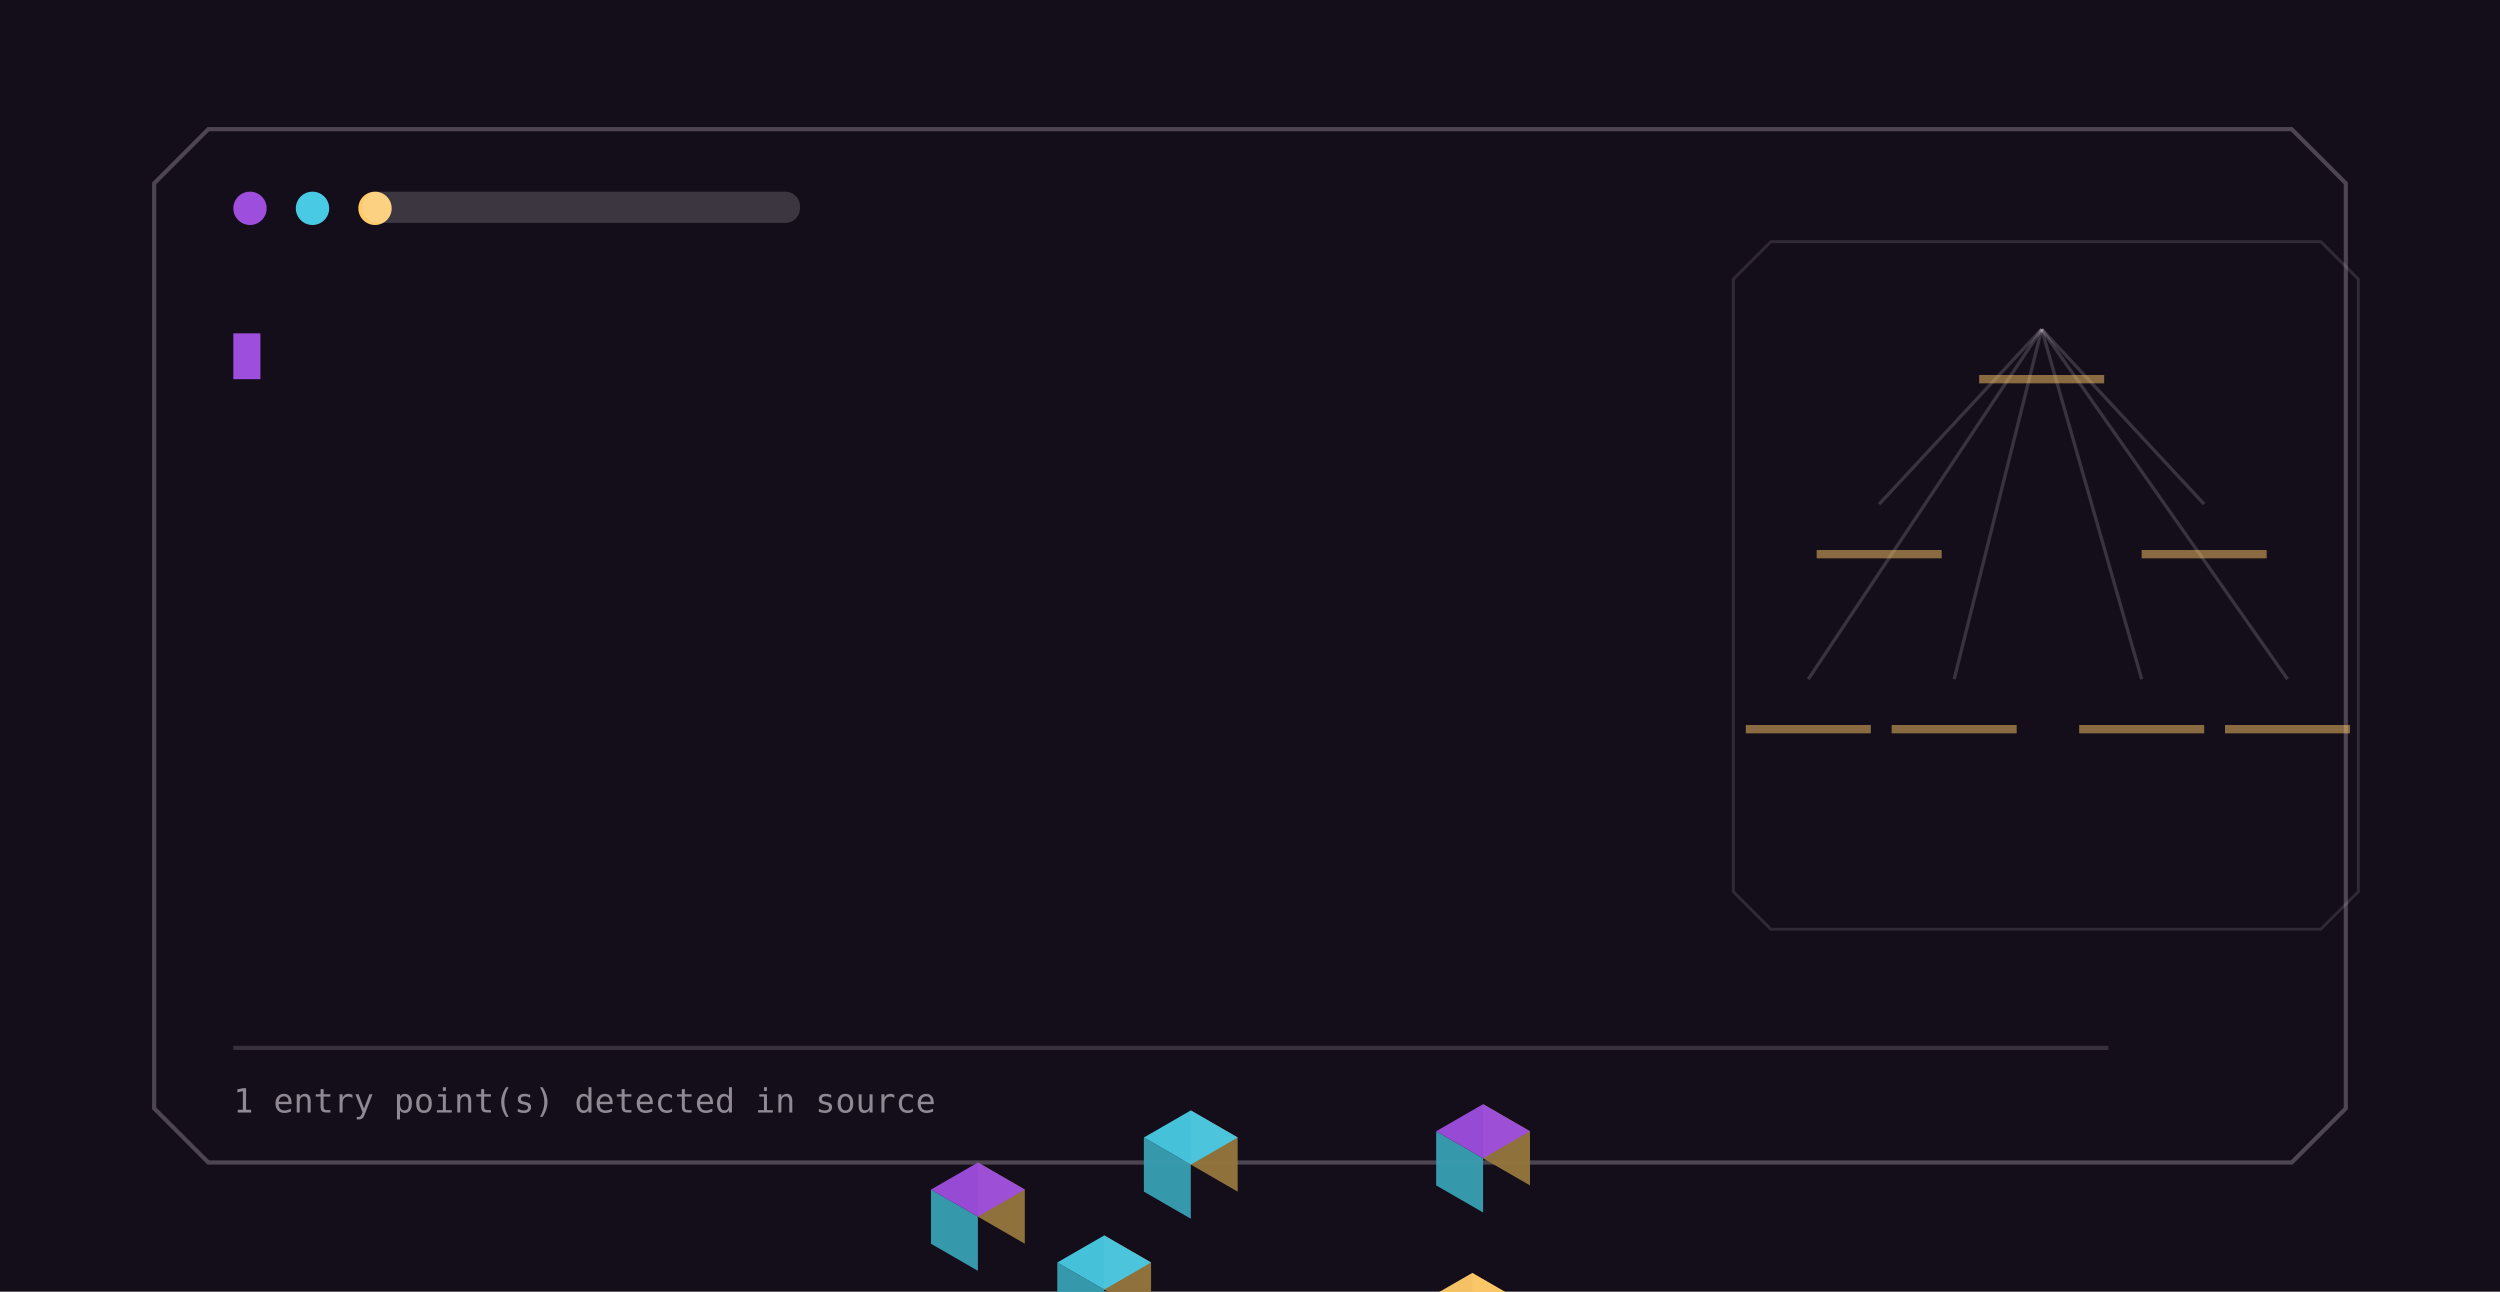
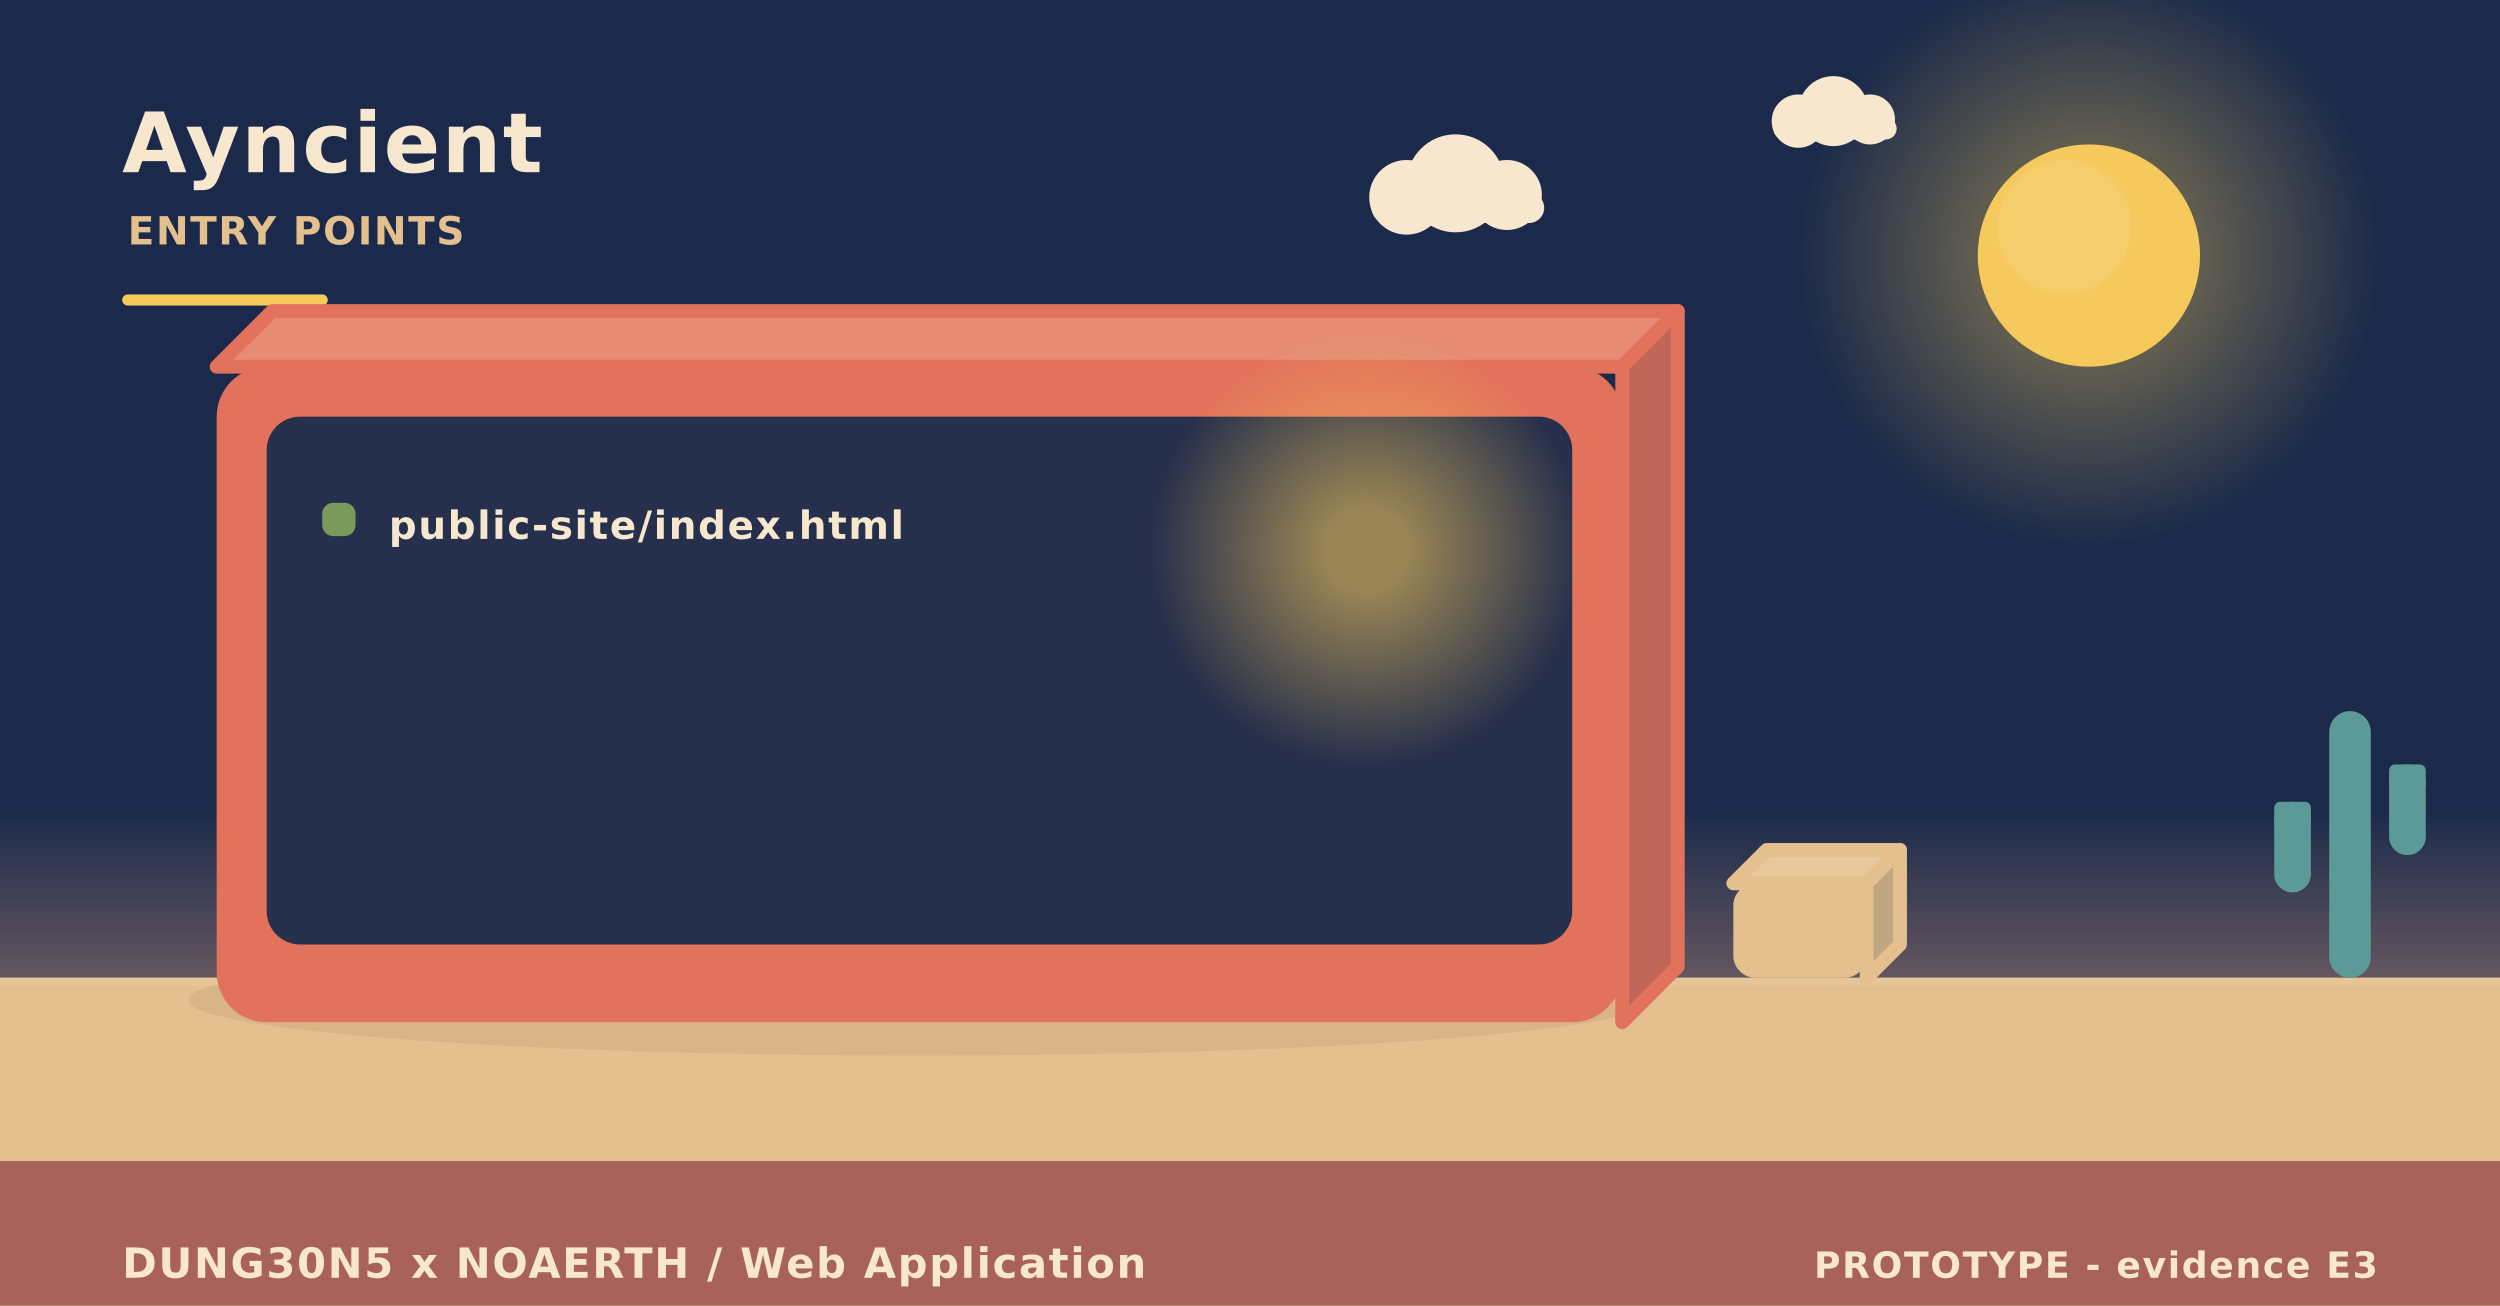
- <svg xmlns="http://www.w3.org/2000/svg" viewBox="0 0 1200 620" width="1200" height="620" role="img" aria-label="Ayncient command surface">
-   <rect width="1200" height="620" fill="#140d1a" />
-   <defs>
-     <linearGradient id="gt" x1="0" y1="0" x2="1" y2="1">
-       <stop offset="0%" stop-color="#9d4edd" />
-       <stop offset="100%" stop-color="#48cae4" />
-     </linearGradient>
-   </defs>
-   <path d="M100.00,62.00 H1100.00 L1126.00,88.00 V532.00 L1100.00,558.00 H100.00 L74.00,532.00 V88.00 Z" fill="none" stroke="rgba(244,238,248,0.300)" stroke-width="2.00" opacity="0.85" />
-   <circle cx="120.00" cy="100.00" r="8.00" fill="#9d4edd" opacity="1.00" />
-   <circle cx="150.00" cy="100.00" r="8.00" fill="#48cae4" opacity="1.00" />
-   <circle cx="180.00" cy="100.00" r="8.00" fill="#ffcb69" opacity="1.00" />
-   <rect x="174.00" y="92.00" width="210.00" height="15.00" rx="7.00" fill="rgba(244,238,248,0.180)" opacity="1.00" />
-   <text x="112" y="148" font-family="ui-monospace,SFMono-Regular,Menlo,monospace" font-size="21" fill="rgba(244,238,248,0.800)" opacity="0">public-site/index.html<animate attributeName="opacity" values="0;1;1;0" dur="1.5s" begin="0.0s" repeatCount="indefinite" />
-   </text>
-   <rect x="112" y="160" width="13" height="22" fill="#9d4edd">
-     <animate attributeName="opacity" values="1;0;1" dur="1.05s" begin="0s" repeatCount="indefinite" />
-   </rect>
-   <path d="M850.00,116.00 H1114.00 L1132.00,134.00 V428.00 L1114.00,446.00 H850.00 L832.00,428.00 V134.00 Z" fill="none" stroke="rgba(244,238,248,0.180)" stroke-width="1.40" opacity="0.70" />
-   <line x1="980.00" y1="158.00" x2="902.00" y2="242.00" stroke="rgba(244,238,248,0.300)" stroke-width="1.60" opacity="0.55" />
-   <line x1="980.00" y1="158.00" x2="1058.00" y2="242.00" stroke="rgba(244,238,248,0.300)" stroke-width="1.60" opacity="0.55" />
-   <line x1="980.00" y1="158.00" x2="868.00" y2="326.00" stroke="rgba(244,238,248,0.300)" stroke-width="1.60" opacity="0.55" />
-   <line x1="980.00" y1="158.00" x2="938.00" y2="326.00" stroke="rgba(244,238,248,0.300)" stroke-width="1.60" opacity="0.55" />
-   <line x1="980.00" y1="158.00" x2="1028.00" y2="326.00" stroke="rgba(244,238,248,0.300)" stroke-width="1.60" opacity="0.55" />
-   <line x1="980.00" y1="158.00" x2="1098.00" y2="326.00" stroke="rgba(244,238,248,0.300)" stroke-width="1.60" opacity="0.55" />
-   <polygon points="711.87,556.00 734.39,569.00 734.39,543.00 711.87,530.00" fill="#94763d" opacity="0.95" />
-   <polygon points="689.36,569.00 711.87,582.00 711.87,556.00 689.36,543.00" fill="#389eb2" opacity="0.95" />
-   <polygon points="711.87,530.00 734.39,543.00 711.87,556.00 689.36,543.00" fill="#9d4edd" opacity="0.95" />
+ <svg xmlns="http://www.w3.org/2000/svg" width="900" height="470" viewBox="0 0 900 470" role="img" aria-label="Ayncient - how it is operated">
+   <linearGradient id="skyt" x1="0" y1="0" x2="0" y2="1">
+     <stop offset="0" stop-color="#1b2a4a" />
+     <stop offset="0.62" stop-color="#1b2a4a" />
+     <stop offset="1" stop-color="#f3ad8a" />
+   </linearGradient>
+   <rect width="900" height="470" fill="url(#skyt)" />
+   <radialGradient id="sunt">
+     <stop offset="0.35" stop-color="#f5c95c" stop-opacity="0.34" />
+     <stop offset="1" stop-color="#f5c95c" stop-opacity="0" />
+   </radialGradient>
+   <circle cx="752" cy="92" r="104" fill="url(#sunt)" />
+   <circle cx="752" cy="92" r="40" fill="#f5c95c" />
+   <circle cx="743.2" cy="81.6" r="24" fill="#f5d27e" opacity="0.5" />
  <g>
-     <rect x="950.00" y="180.00" width="60.00" height="4.00" rx="0.00" fill="rgba(255,203,105,0.500)" opacity="1.00" />
-     <animate attributeName="opacity" values="0.25;1.0;0.25" dur="14.25s" begin="0.0s" repeatCount="indefinite" />
+     <circle cx="524" cy="66" r="17.64" fill="#f6e7ce" />
+     <circle cx="506.36" cy="71.04" r="13.44" fill="#f6e7ce" />
+     <circle cx="542.48" cy="70.2" r="12.6" fill="#f6e7ce" />
+     <rect x="493.76" y="69.36" width="62.16" height="10.92" rx="5.46" fill="#f6e7ce" />
+     <animateTransform attributeName="transform" type="translate" values="0 0;24 0;0 0" dur="36s" begin="0s" repeatCount="indefinite" />
  </g>
-   <polygon points="571.58,559.00 594.09,572.00 594.09,546.00 571.58,533.00" fill="#94763d" opacity="0.95" />
-   <polygon points="549.06,572.00 571.58,585.00 571.58,559.00 549.06,546.00" fill="#389eb2" opacity="0.95" />
-   <polygon points="571.58,533.00 594.09,546.00 571.58,559.00 549.06,546.00" fill="#48cae4" opacity="0.95" />
  <g>
-     <rect x="872.00" y="264.00" width="60.00" height="4.00" rx="0.00" fill="rgba(255,203,105,0.500)" opacity="1.00" />
-     <animate attributeName="opacity" values="0.25;1.0;0.25" dur="14.25s" begin="0.4s" repeatCount="indefinite" />
+     <circle cx="660" cy="40" r="12.6" fill="#f6e7ce" />
+     <circle cx="647.4" cy="43.6" r="9.6" fill="#f6e7ce" />
+     <circle cx="673.2" cy="43" r="9" fill="#f6e7ce" />
+     <rect x="638.4" y="42.4" width="44.4" height="7.8" rx="3.9" fill="#f6e7ce" />
+     <animateTransform attributeName="transform" type="translate" values="0 0;-18 0;0 0" dur="46s" begin="3s" repeatCount="indefinite" />
  </g>
-   <polygon points="706.68,637.00 729.19,650.00 729.19,624.00 706.68,611.00" fill="#94763d" opacity="0.95" />
-   <polygon points="684.16,650.00 706.68,663.00 706.68,637.00 684.16,624.00" fill="#389eb2" opacity="0.95" />
-   <polygon points="706.68,611.00 729.19,624.00 706.68,637.00 684.16,624.00" fill="#ffcb69" opacity="0.95" />
+   <rect x="0" y="352" width="900" height="118" fill="#e3c08d" />
+   <rect x="0" y="352" width="900" height="3" fill="#e6c596" />
+   <text x="44" y="62" font-family="Verdana,DejaVu Sans,sans-serif" font-size="30" font-weight="700" letter-spacing="0.6" fill="#f6e7ce" text-anchor="start">Ayncient</text>
+   <text x="46" y="88" font-family="Verdana,DejaVu Sans,sans-serif" font-size="14" font-weight="700" letter-spacing="0.6" fill="#e3c08d" text-anchor="start">ENTRY POINTS</text>
+   <rect x="44" y="106" width="74" height="4" rx="2" fill="#f5c95c" />
+   <ellipse cx="331" cy="360" rx="263.2" ry="20" fill="rgba(138,90,68,0.11)" />
+   <path d="M78,132 L584,132 L604,112 L98,112 Z" fill="#e68c74" stroke="#e2725b" stroke-width="5" stroke-linejoin="round" />
+   <path d="M584,132 L604,112 L604,348 L584,368 Z" fill="#c06658" stroke="#e2725b" stroke-width="5" stroke-linejoin="round" />
+   <rect x="78" y="132" width="506" height="236" rx="18" fill="#e2725b" />
+   <rect x="96" y="150" width="470" height="190" rx="12" fill="#1b2a4a" opacity="0.94" />
+   <radialGradient id="lamp97687">
+     <stop offset="0.2" stop-color="#f5c95c" stop-opacity="0.55" />
+     <stop offset="1" stop-color="#f5c95c" stop-opacity="0" />
+   </radialGradient>
+   <circle cx="492" cy="198" r="78" fill="url(#lamp97687)" />
+   <rect x="116" y="181" width="12" height="12" rx="4" fill="#7a9a5c" />
  <g>
-     <rect x="1028.00" y="264.00" width="60.00" height="4.00" rx="0.00" fill="rgba(255,203,105,0.500)" opacity="1.00" />
-     <animate attributeName="opacity" values="0.25;1.0;0.25" dur="14.25s" begin="0.8s" repeatCount="indefinite" />
+     <text x="140" y="194" font-family="Verdana,DejaVu Sans,sans-serif" font-size="14" font-weight="700" letter-spacing="0.6" fill="#f6e7ce" text-anchor="start">public-site/index.html</text>
+     <animateTransform attributeName="transform" type="translate" values="0 10;0 0" dur="0.7s" begin="0.4s" fill="freeze" />
  </g>
-   <polygon points="469.39,584.00 491.90,597.00 491.90,571.00 469.39,558.00" fill="#94763d" opacity="0.95" />
-   <polygon points="446.87,597.00 469.39,610.00 469.39,584.00 446.87,571.00" fill="#389eb2" opacity="0.95" />
-   <polygon points="469.39,558.00 491.90,571.00 469.39,584.00 446.87,571.00" fill="#9d4edd" opacity="0.95" />
-   <g>
-     <rect x="838.00" y="348.00" width="60.00" height="4.00" rx="0.00" fill="rgba(255,203,105,0.500)" opacity="1.00" />
-     <animate attributeName="opacity" values="0.25;1.0;0.25" dur="14.25s" begin="1.2s" repeatCount="indefinite" />
-   </g>
-   <polygon points="530.01,619.00 552.52,632.00 552.52,606.00 530.01,593.00" fill="#94763d" opacity="0.95" />
-   <polygon points="507.49,632.00 530.01,645.00 530.01,619.00 507.49,606.00" fill="#389eb2" opacity="0.95" />
-   <polygon points="530.01,593.00 552.52,606.00 530.01,619.00 507.49,606.00" fill="#48cae4" opacity="0.95" />
-   <g>
-     <rect x="908.00" y="348.00" width="60.00" height="4.00" rx="0.00" fill="rgba(255,203,105,0.500)" opacity="1.00" />
-     <animate attributeName="opacity" values="0.25;1.0;0.25" dur="14.25s" begin="1.6s" repeatCount="indefinite" />
-   </g>
-   <polygon points="607.95,664.00 630.47,677.00 630.47,651.00 607.95,638.00" fill="#94763d" opacity="0.95" />
-   <polygon points="585.43,677.00 607.95,690.00 607.95,664.00 585.43,651.00" fill="#389eb2" opacity="0.95" />
-   <polygon points="607.95,638.00 630.47,651.00 607.95,664.00 585.43,651.00" fill="#ffcb69" opacity="0.95" />
-   <g>
-     <rect x="998.00" y="348.00" width="60.00" height="4.00" rx="0.00" fill="rgba(255,203,105,0.500)" opacity="1.00" />
-     <animate attributeName="opacity" values="0.25;1.0;0.25" dur="14.25s" begin="2.0s" repeatCount="indefinite" />
-   </g>
-   <polygon points="668.57,699.00 691.09,712.00 691.09,686.00 668.57,673.00" fill="#94763d" opacity="0.95" />
-   <polygon points="646.05,712.00 668.57,725.00 668.57,699.00 646.05,686.00" fill="#389eb2" opacity="0.95" />
-   <polygon points="668.57,673.00 691.09,686.00 668.57,699.00 646.05,686.00" fill="#9d4edd" opacity="0.95" />
-   <g>
-     <rect x="1068.00" y="348.00" width="60.00" height="4.00" rx="0.00" fill="rgba(255,203,105,0.500)" opacity="1.00" />
-     <animate attributeName="opacity" values="0.25;1.0;0.25" dur="14.25s" begin="2.4s" repeatCount="indefinite" />
-   </g>
-   <rect x="112.00" y="502.00" width="900.00" height="2.00" rx="0.00" fill="rgba(244,238,248,0.160)" opacity="1.00" />
-   <text x="112" y="534" font-family="ui-monospace,Menlo,monospace" font-size="16" fill="rgba(244,238,248,0.550)">1 entry point(s) detected in source</text>
+   <path d="M624,318 L672,318 L684,306 L636,306 Z" fill="#e7c99b" stroke="#e3c08d" stroke-width="5" stroke-linejoin="round" />
+   <path d="M672,318 L684,306 L684,340 L672,352 Z" fill="#c1a682" stroke="#e3c08d" stroke-width="5" stroke-linejoin="round" />
+   <rect x="624" y="318" width="48" height="34" rx="8" fill="#e3c08d" />
+   <rect x="838.52" y="256" width="14.96" height="96" rx="7.48" fill="#5b9a97" />
+   <rect x="818.72" y="288.64" width="13.2" height="32.64" rx="6.6" fill="#5b9a97" />
+   <rect x="818.72" y="288.64" width="13.2" height="9.6" rx="2.2" fill="#5b9a97" />
+   <rect x="860.08" y="275.2" width="13.2" height="32.64" rx="6.6" fill="#5b9a97" />
+   <rect x="860.08" y="275.2" width="13.2" height="9.6" rx="2.2" fill="#5b9a97" />
+   <rect x="0" y="418" width="900" height="52" rx="0" fill="#a65c56" opacity="0.94" />
+   <text x="44" y="460" font-family="Verdana,DejaVu Sans,sans-serif" font-size="15" font-weight="700" letter-spacing="0.6" fill="#f6e7ce" text-anchor="start">DUNG30N5 x NOAERTH  /  Web Application</text>
+   <text x="856" y="460" font-family="Verdana,DejaVu Sans,sans-serif" font-size="13" font-weight="700" letter-spacing="0.6" fill="#f6e7ce" text-anchor="end">PROTOTYPE  -  evidence E3</text>
</svg>
